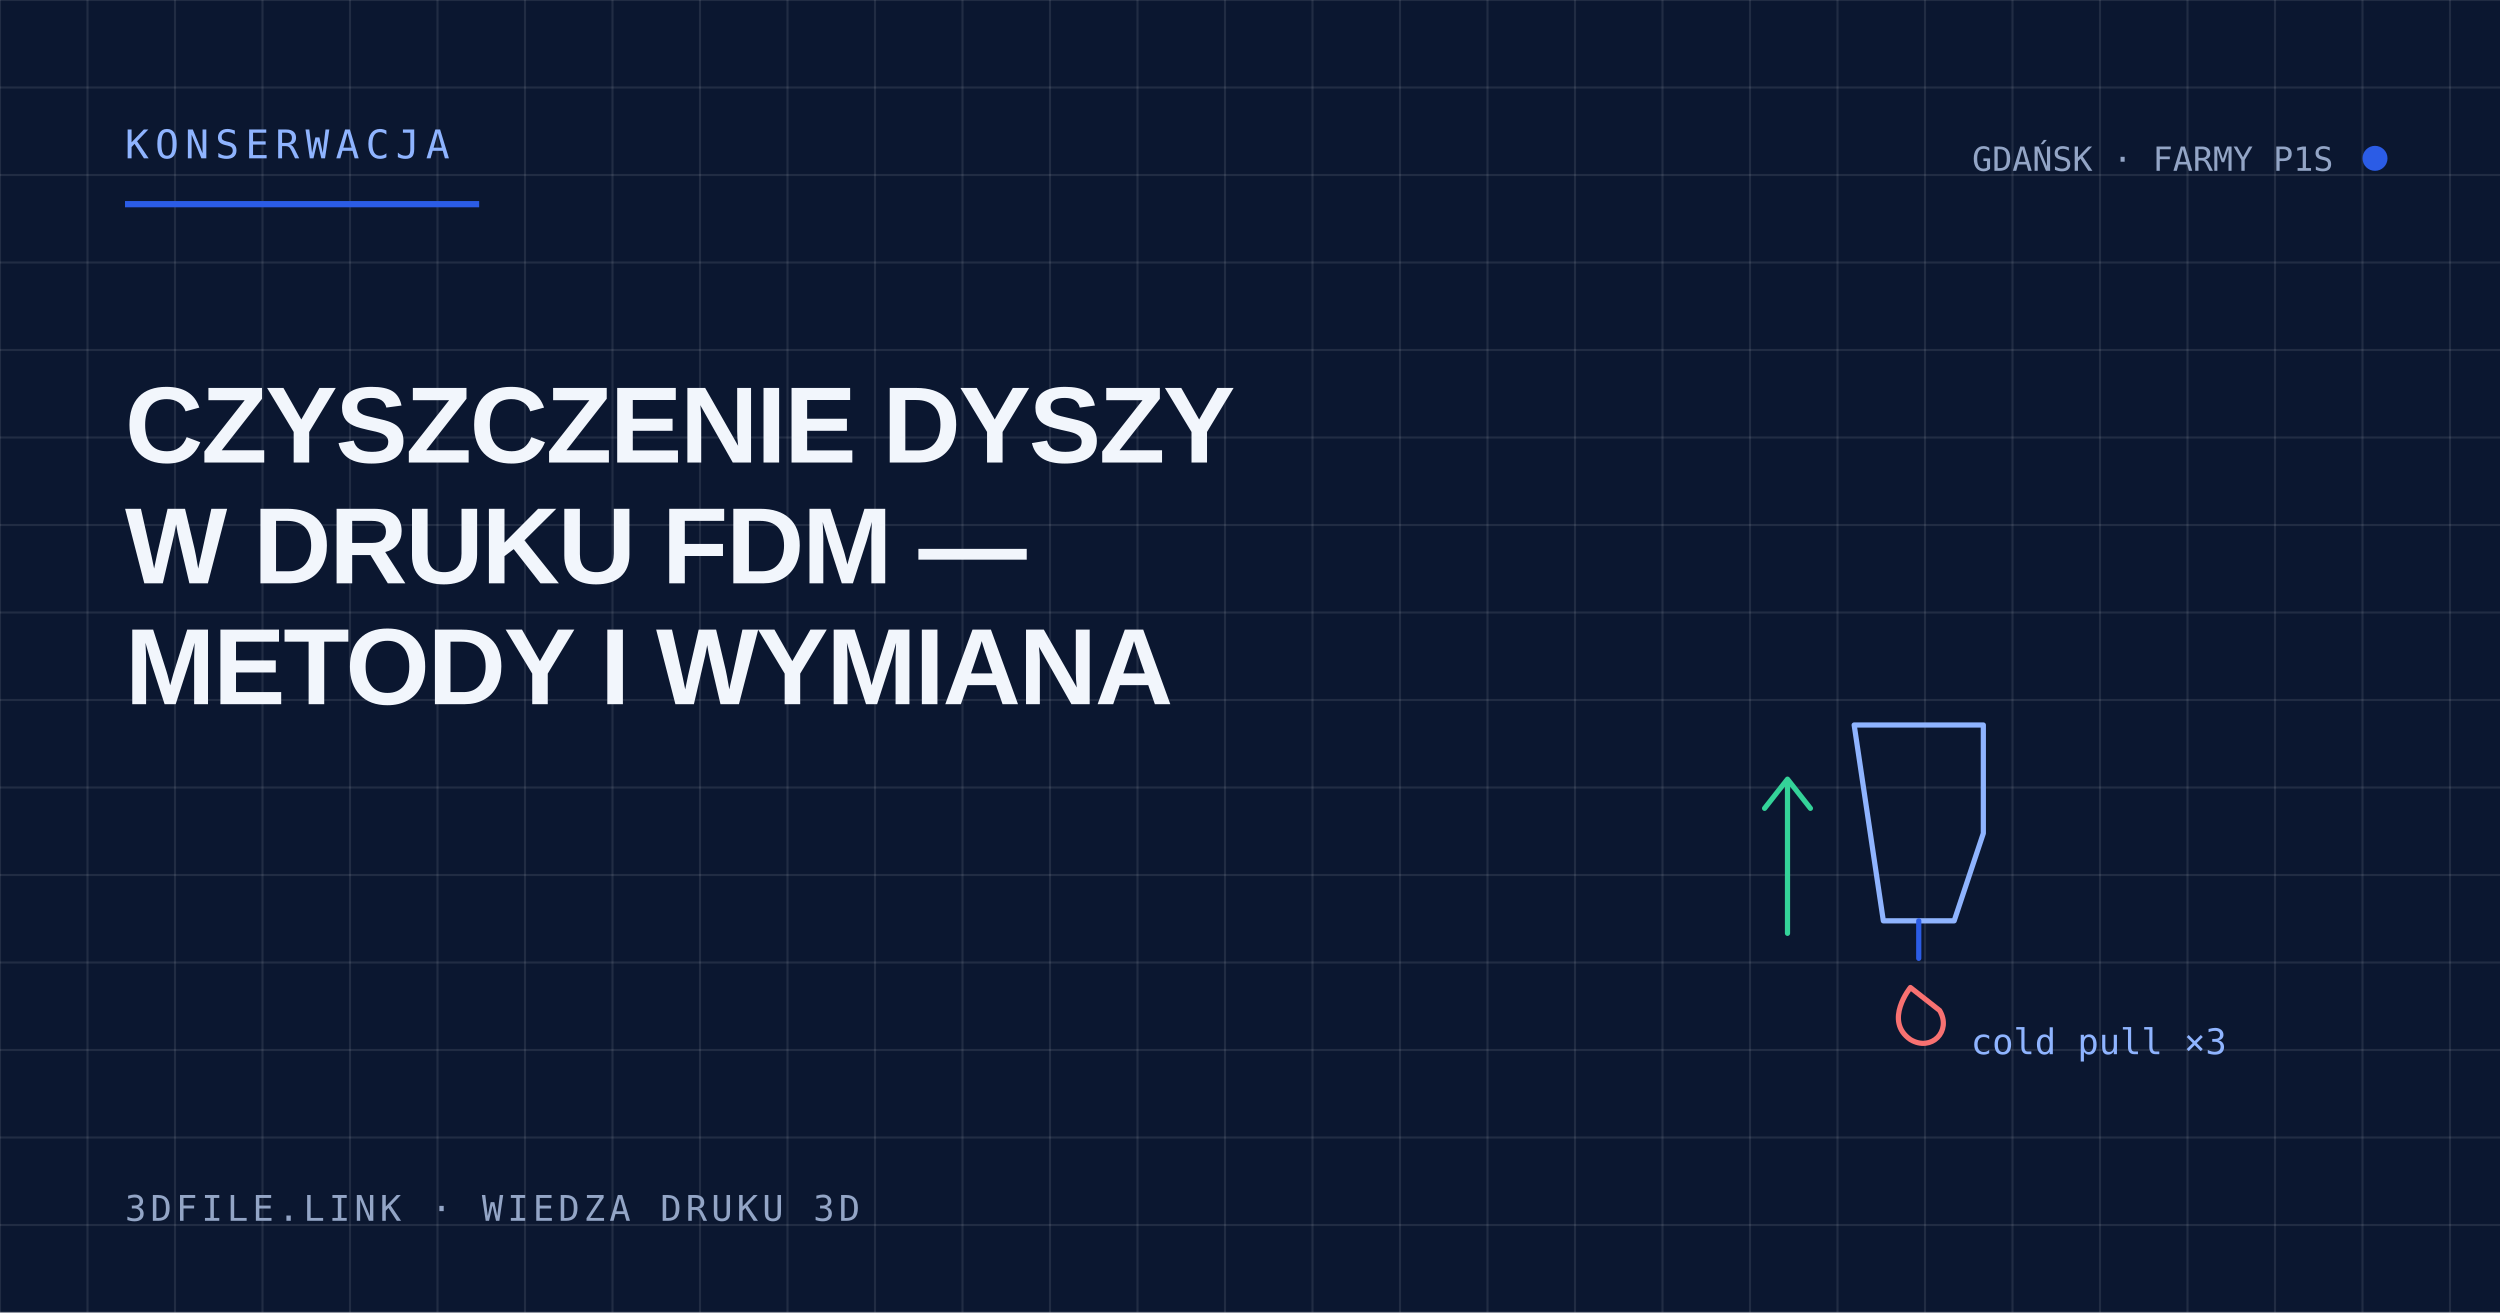
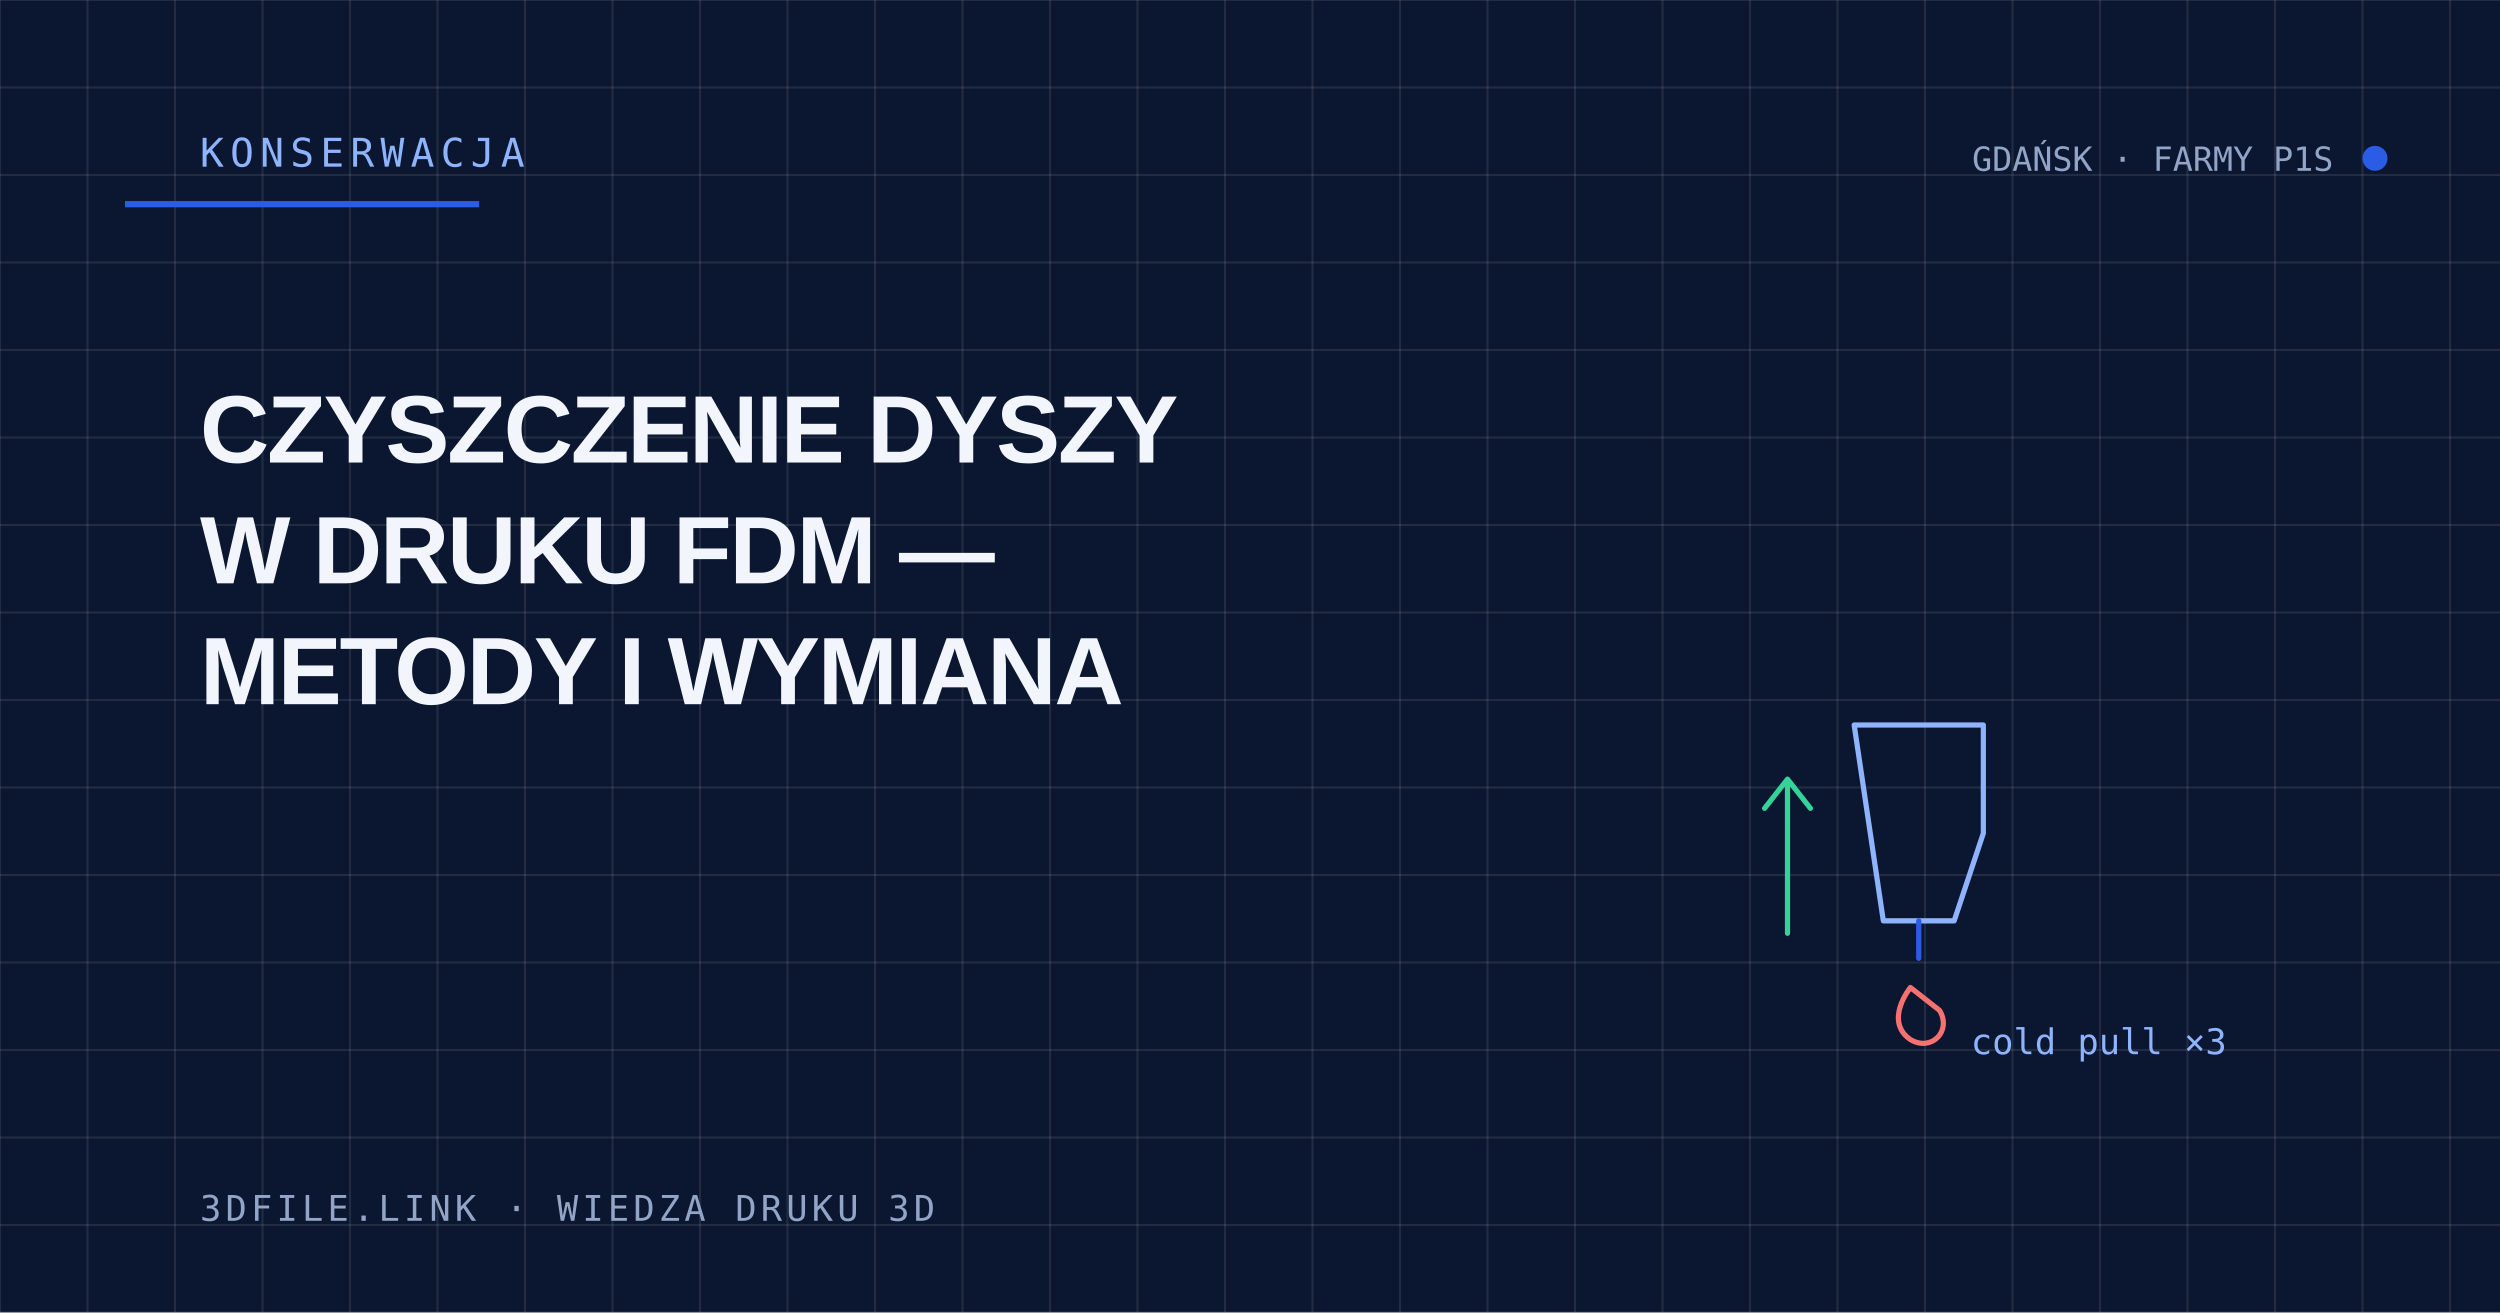
<svg xmlns="http://www.w3.org/2000/svg" viewBox="0 0 1200 630" width="1200" height="630">
  <rect width="1200" height="630" fill="#0B1730" />
  <g stroke="rgba(255,255,255,.09)" stroke-width="1">
    <line x1="0" y1="0" x2="1200" y2="0" />
    <line x1="0" y1="42" x2="1200" y2="42" />
    <line x1="0" y1="84" x2="1200" y2="84" />
    <line x1="0" y1="126" x2="1200" y2="126" />
    <line x1="0" y1="168" x2="1200" y2="168" />
    <line x1="0" y1="210" x2="1200" y2="210" />
    <line x1="0" y1="252" x2="1200" y2="252" />
    <line x1="0" y1="294" x2="1200" y2="294" />
    <line x1="0" y1="336" x2="1200" y2="336" />
    <line x1="0" y1="378" x2="1200" y2="378" />
    <line x1="0" y1="420" x2="1200" y2="420" />
    <line x1="0" y1="462" x2="1200" y2="462" />
    <line x1="0" y1="504" x2="1200" y2="504" />
    <line x1="0" y1="546" x2="1200" y2="546" />
    <line x1="0" y1="588" x2="1200" y2="588" />
    <line x1="0" y1="630" x2="1200" y2="630" />
    <line x1="0" y1="0" x2="0" y2="630" />
    <line x1="42" y1="0" x2="42" y2="630" />
    <line x1="84" y1="0" x2="84" y2="630" />
    <line x1="126" y1="0" x2="126" y2="630" />
    <line x1="168" y1="0" x2="168" y2="630" />
    <line x1="210" y1="0" x2="210" y2="630" />
    <line x1="252" y1="0" x2="252" y2="630" />
    <line x1="294" y1="0" x2="294" y2="630" />
    <line x1="336" y1="0" x2="336" y2="630" />
    <line x1="378" y1="0" x2="378" y2="630" />
    <line x1="420" y1="0" x2="420" y2="630" />
    <line x1="462" y1="0" x2="462" y2="630" />
    <line x1="504" y1="0" x2="504" y2="630" />
    <line x1="546" y1="0" x2="546" y2="630" />
    <line x1="588" y1="0" x2="588" y2="630" />
    <line x1="630" y1="0" x2="630" y2="630" />
    <line x1="672" y1="0" x2="672" y2="630" />
    <line x1="714" y1="0" x2="714" y2="630" />
    <line x1="756" y1="0" x2="756" y2="630" />
    <line x1="798" y1="0" x2="798" y2="630" />
    <line x1="840" y1="0" x2="840" y2="630" />
    <line x1="882" y1="0" x2="882" y2="630" />
    <line x1="924" y1="0" x2="924" y2="630" />
    <line x1="966" y1="0" x2="966" y2="630" />
    <line x1="1008" y1="0" x2="1008" y2="630" />
    <line x1="1050" y1="0" x2="1050" y2="630" />
    <line x1="1092" y1="0" x2="1092" y2="630" />
    <line x1="1134" y1="0" x2="1134" y2="630" />
    <line x1="1176" y1="0" x2="1176" y2="630" />
  </g>
-   <text x="60" y="76" font-family="Consolas,monospace" font-size="19" letter-spacing="3" fill="#8FB4FF">KONSERWACJA</text>
+   <text x="96" y="80" font-family="Consolas,monospace" font-size="19" letter-spacing="3" fill="#8FB4FF">KONSERWACJA</text>
  <line x1="60" y1="98" x2="230" y2="98" stroke="#2B5CE6" stroke-width="3" />
-   <text x="60" y="222" font-family="Arial Black,Arial" font-size="52" font-weight="900" fill="#F2F6FC" letter-spacing="-1">CZYSZCZENIE DYSZY</text>
-   <text x="60" y="280" font-family="Arial Black,Arial" font-size="52" font-weight="900" fill="#F2F6FC" letter-spacing="-1">W DRUKU FDM —</text>
-   <text x="60" y="338" font-family="Arial Black,Arial" font-size="52" font-weight="900" fill="#F2F6FC" letter-spacing="-1">METODY I WYMIANA</text>
+   <text x="96" y="222" font-family="Arial Black,Arial" font-size="46" font-weight="900" fill="#F2F6FC" letter-spacing="-1">CZYSZCZENIE DYSZY</text>
+   <text x="96" y="280" font-family="Arial Black,Arial" font-size="46" font-weight="900" fill="#F2F6FC" letter-spacing="-1">W DRUKU FDM —</text>
+   <text x="96" y="338" font-family="Arial Black,Arial" font-size="46" font-weight="900" fill="#F2F6FC" letter-spacing="-1">METODY I WYMIANA</text>
  <g transform="translate(820,330)" fill="none" stroke="#8FB4FF" stroke-width="2.5" stroke-linecap="round" stroke-linejoin="round">
    <path d="M70 18h62v52l-14 42H84z" />
    <line x1="101" y1="112" x2="101" y2="130" stroke="#2B5CE6" />
    <path d="M38 118V44m0 0l-11 14m11-14l11 14" stroke="#34D399" />
    <path d="M97 144c0 0-13 16 0 25 10 6 20-4 14-14z" stroke="#F87171" />
    <text x="126" y="176" font-family="Consolas" font-size="17" fill="#8FB4FF" stroke="none">cold pull ×3</text>
  </g>
-   <text x="60" y="586" font-family="Consolas,monospace" font-size="17" letter-spacing="2" fill="#93A5C6">3DFILE.LINK · WIEDZA DRUKU 3D</text>
+   <text x="96" y="586" font-family="Consolas,monospace" font-size="17" letter-spacing="2" fill="#93A5C6">3DFILE.LINK · WIEDZA DRUKU 3D</text>
  <circle cx="1140" cy="76" r="6" fill="#2B5CE6" />
  <text x="1120" y="82" text-anchor="end" font-family="Consolas,monospace" font-size="16" fill="#93A5C6">GDAŃSK · FARMY P1S</text>
</svg>
